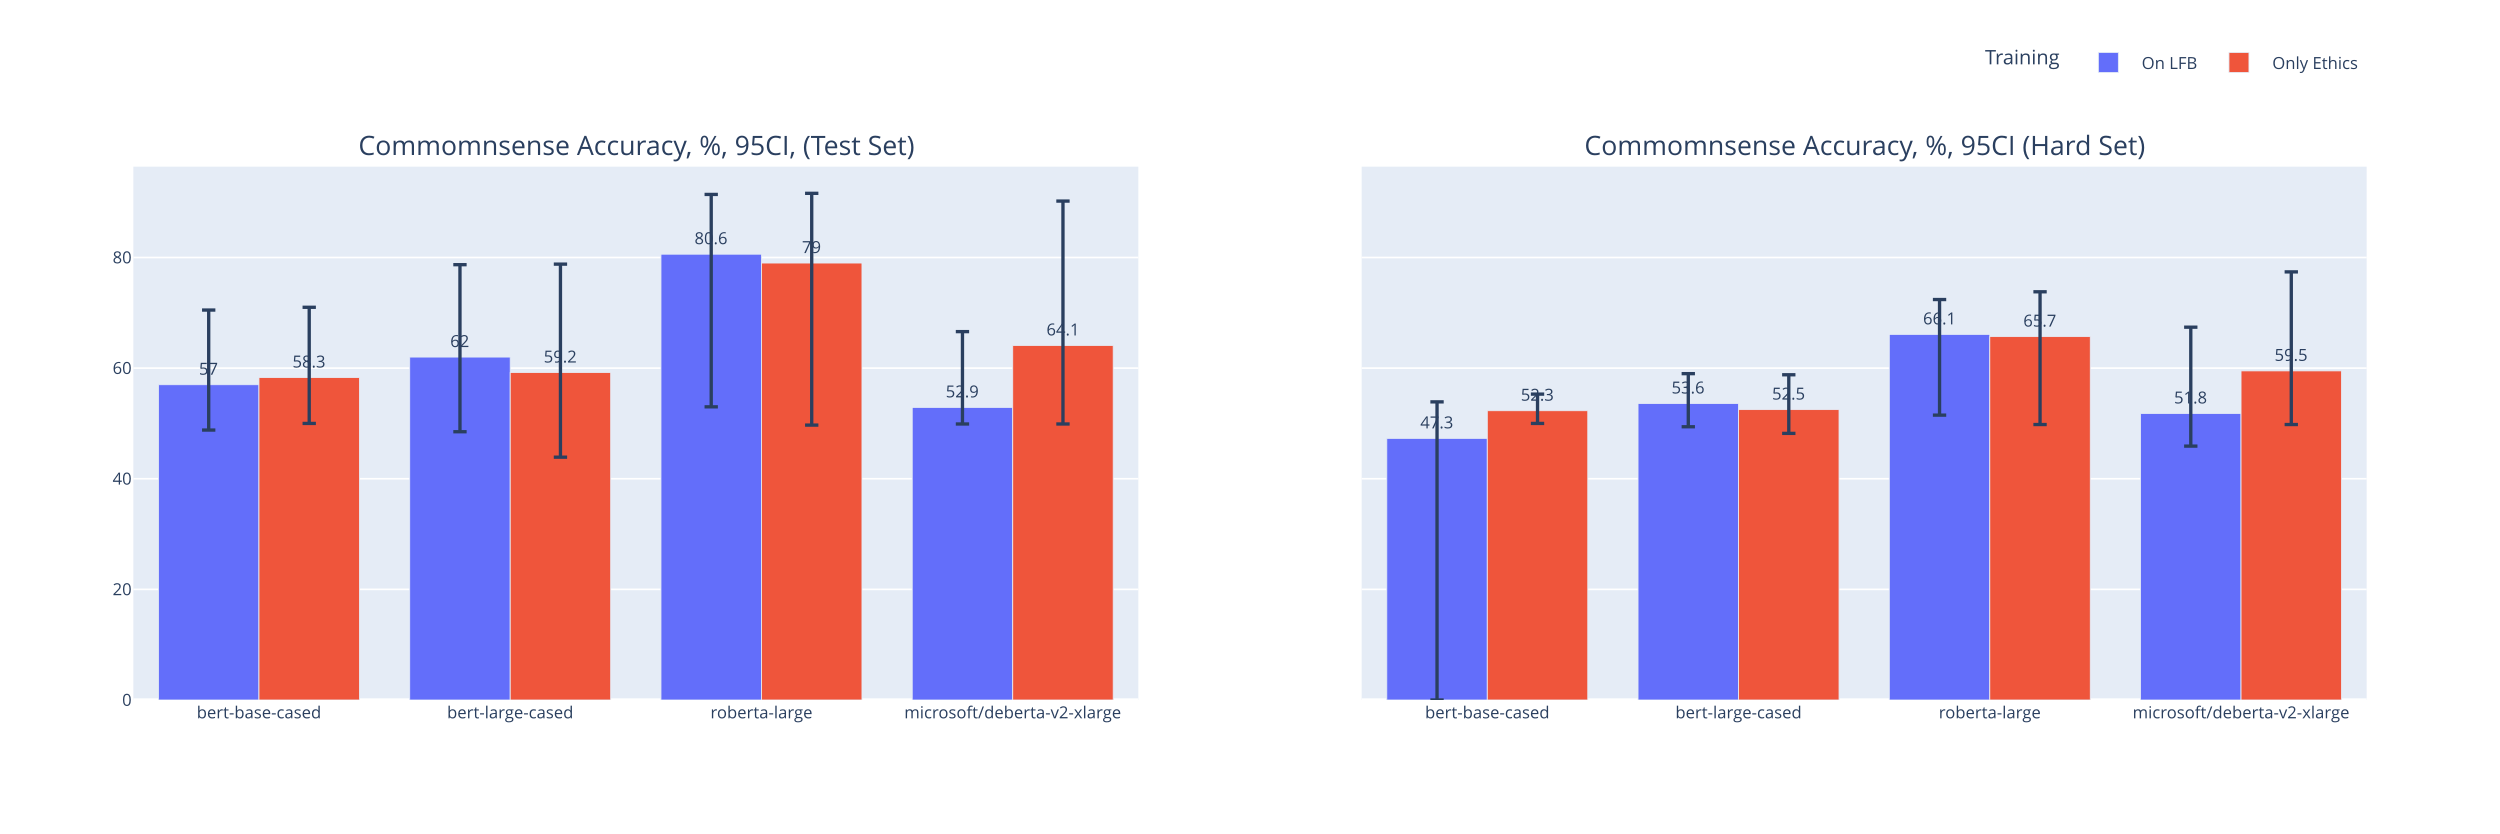
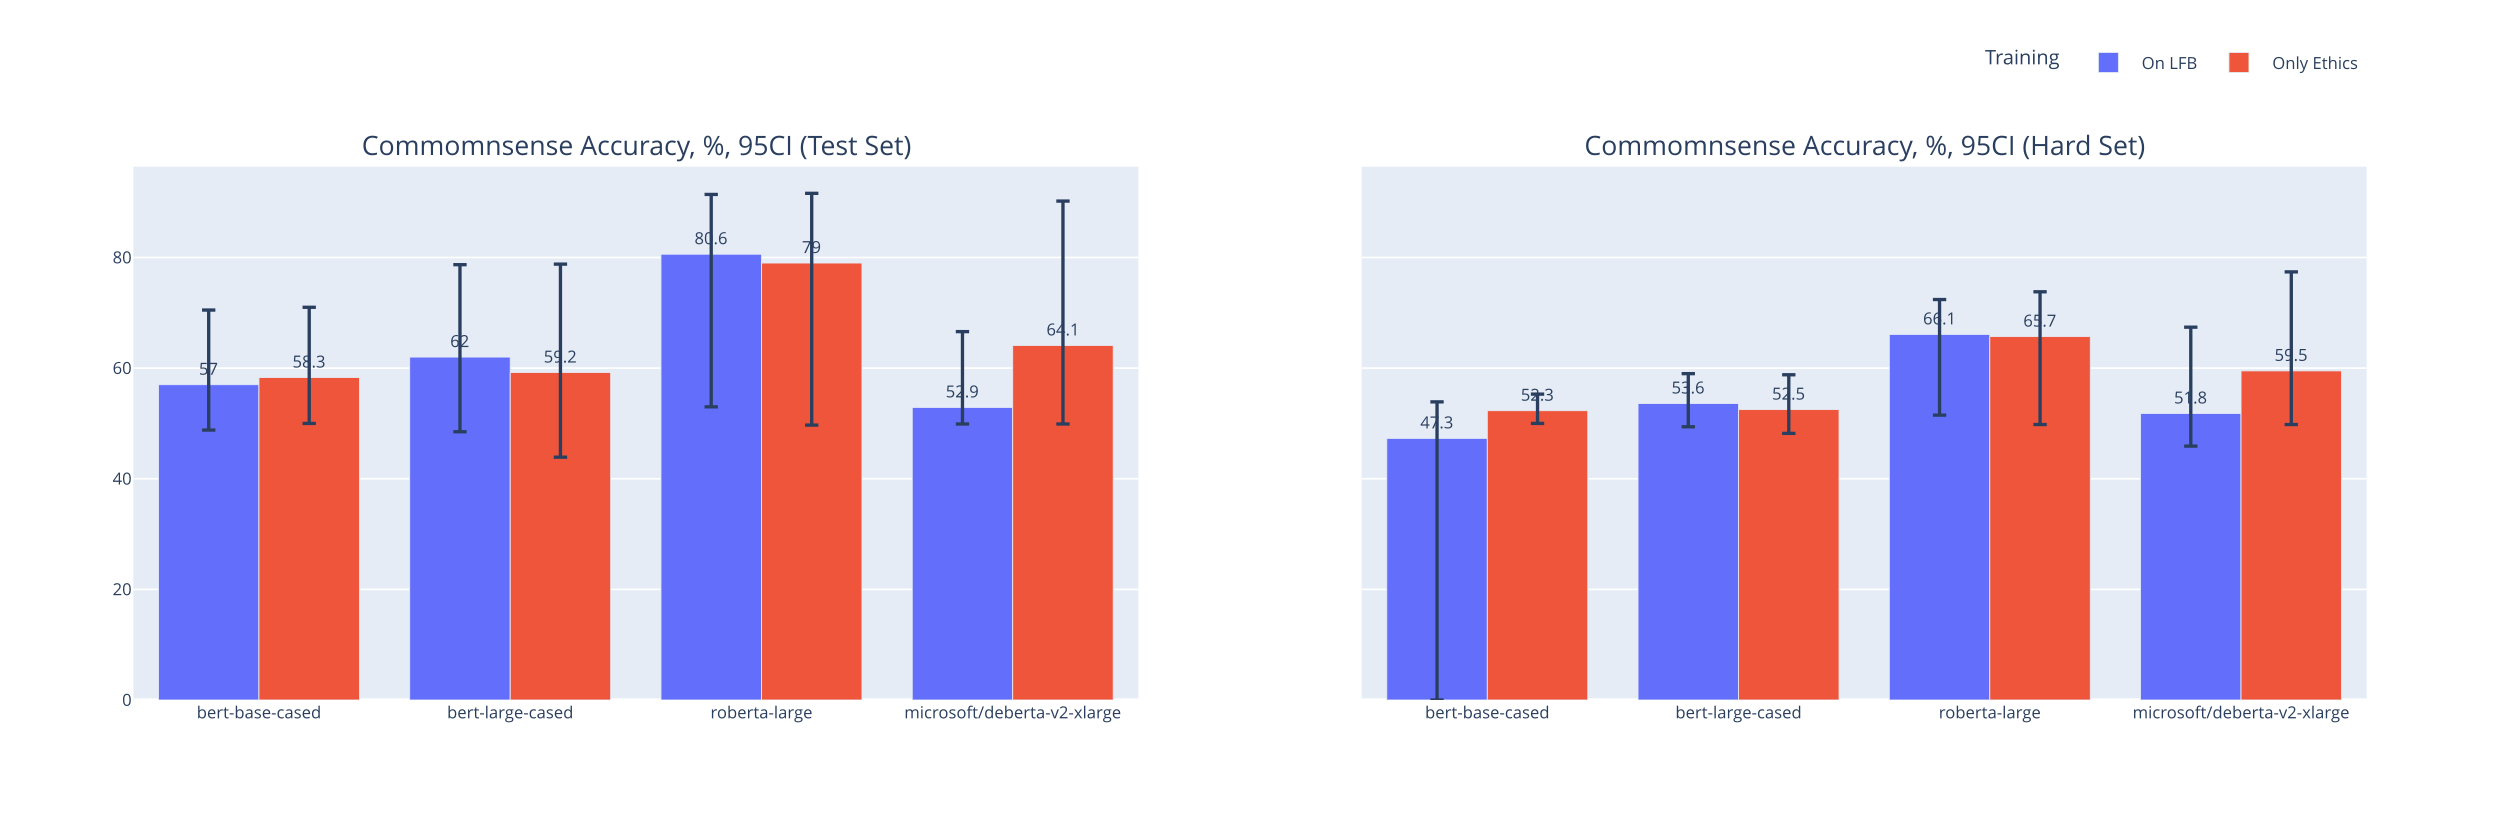
<svg xmlns="http://www.w3.org/2000/svg" class="main-svg" width="1500" height="500" style="" viewBox="0 0 1500 500">
  <rect x="0" y="0" width="1500" height="500" style="fill: rgb(255, 255, 255); fill-opacity: 1;" />
-   <defs id="defs-539565">
+   <defs id="defs-56abe0">
    <g class="clips">
-       <clipPath id="clip539565xyplot" class="plotclip">
+       <clipPath id="clip56abe0xyplot" class="plotclip">
        <rect width="603" height="320" />
      </clipPath>
-       <clipPath id="clip539565x2y2plot" class="plotclip">
+       <clipPath id="clip56abe0x2y2plot" class="plotclip">
        <rect width="603" height="320" />
      </clipPath>
-       <clipPath class="axesclip" id="clip539565x">
+       <clipPath class="axesclip" id="clip56abe0x">
        <rect x="80" y="0" width="603" height="500" />
      </clipPath>
-       <clipPath class="axesclip" id="clip539565y">
+       <clipPath class="axesclip" id="clip56abe0y">
        <rect x="0" y="100" width="1500" height="320" />
      </clipPath>
-       <clipPath class="axesclip" id="clip539565xy">
+       <clipPath class="axesclip" id="clip56abe0xy">
        <rect x="80" y="100" width="603" height="320" />
      </clipPath>
-       <clipPath class="axesclip" id="clip539565y2">
+       <clipPath class="axesclip" id="clip56abe0y2">
        <rect x="0" y="100" width="1500" height="320" />
      </clipPath>
-       <clipPath class="axesclip" id="clip539565xy2">
+       <clipPath class="axesclip" id="clip56abe0xy2">
        <rect x="80" y="100" width="603" height="320" />
      </clipPath>
-       <clipPath class="axesclip" id="clip539565x2">
+       <clipPath class="axesclip" id="clip56abe0x2">
        <rect x="817" y="0" width="603" height="500" />
      </clipPath>
-       <clipPath class="axesclip" id="clip539565x2y">
+       <clipPath class="axesclip" id="clip56abe0x2y">
        <rect x="817" y="100" width="603" height="320" />
      </clipPath>
-       <clipPath class="axesclip" id="clip539565x2y2">
+       <clipPath class="axesclip" id="clip56abe0x2y2">
        <rect x="817" y="100" width="603" height="320" />
      </clipPath>
    </g>
    <g class="gradients" />
    <g class="patterns" />
  </defs>
  <g class="bglayer">
    <rect class="bg" x="80" y="100" width="603" height="320" style="fill: rgb(229, 236, 246); fill-opacity: 1; stroke-width: 0;" />
    <rect class="bg" x="817" y="100" width="603" height="320" style="fill: rgb(229, 236, 246); fill-opacity: 1; stroke-width: 0;" />
  </g>
  <g class="layer-below">
    <g class="imagelayer" />
    <g class="shapelayer" />
  </g>
  <g class="cartesianlayer">
    <g class="subplot xy">
      <g class="layer-subplot">
        <g class="shapelayer" />
        <g class="imagelayer" />
      </g>
      <g class="minor-gridlayer">
        <g class="x" />
        <g class="y" />
      </g>
      <g class="gridlayer">
        <g class="x" />
        <g class="y">
          <path class="ygrid crisp" transform="translate(0,353.62)" d="M80,0h603" style="stroke: rgb(255, 255, 255); stroke-opacity: 1; stroke-width: 1px;" />
          <path class="ygrid crisp" transform="translate(0,287.25)" d="M80,0h603" style="stroke: rgb(255, 255, 255); stroke-opacity: 1; stroke-width: 1px;" />
          <path class="ygrid crisp" transform="translate(0,220.87)" d="M80,0h603" style="stroke: rgb(255, 255, 255); stroke-opacity: 1; stroke-width: 1px;" />
          <path class="ygrid crisp" transform="translate(0,154.5)" d="M80,0h603" style="stroke: rgb(255, 255, 255); stroke-opacity: 1; stroke-width: 1px;" />
        </g>
      </g>
      <g class="zerolinelayer">
        <path class="yzl zl crisp" transform="translate(0,420)" d="M80,0h603" style="stroke: rgb(255, 255, 255); stroke-opacity: 1; stroke-width: 2px;" />
      </g>
      <g class="layer-between">
        <g class="shapelayer" />
        <g class="imagelayer" />
      </g>
      <path class="xlines-below" />
      <path class="ylines-below" />
      <g class="overlines-below" />
      <g class="xaxislayer-below" />
      <g class="yaxislayer-below" />
      <g class="overaxes-below" />
      <g class="overplot">
-         <g class="xy" transform="translate(80,100)" clip-path="url(#clip539565xyplot)">
+         <g class="xy" transform="translate(80,100)" clip-path="url(#clip56abe0xyplot)">
          <g class="barlayer mlayer">
            <g class="trace bars" style="opacity: 1;">
              <g class="points">
                <g class="point">
                  <path d="M15.07,320V130.83H75.38V320Z" style="vector-effect: none; opacity: 1; stroke-width: 0.5px; fill: rgb(99, 110, 250); fill-opacity: 1; stroke: rgb(229, 236, 246); stroke-opacity: 1;" />
                  <text class="bartext bartext-outside" text-anchor="middle" data-notex="1" x="0" y="0" style="font-family: 'Open Sans', verdana, arial, sans-serif; font-size: 10px; fill: rgb(42, 63, 95); fill-opacity: 1; white-space: pre;" transform="translate(45.08437,124.83)">57</text>
                </g>
                <g class="point">
                  <path d="M165.83,320V114.24H226.13V320Z" style="vector-effect: none; opacity: 1; stroke-width: 0.5px; fill: rgb(99, 110, 250); fill-opacity: 1; stroke: rgb(229, 236, 246); stroke-opacity: 1;" />
                  <text class="bartext bartext-outside" text-anchor="middle" data-notex="1" x="0" y="0" style="font-family: 'Open Sans', verdana, arial, sans-serif; font-size: 10px; fill: rgb(42, 63, 95); fill-opacity: 1; white-space: pre;" transform="translate(195.8394,108.24)">62</text>
                </g>
                <g class="point">
                  <path d="M316.58,320V52.51H376.88V320Z" style="vector-effect: none; opacity: 1; stroke-width: 0.5px; fill: rgb(99, 110, 250); fill-opacity: 1; stroke: rgb(229, 236, 246); stroke-opacity: 1;" />
                  <text class="bartext bartext-outside" text-anchor="middle" data-notex="1" x="0" y="0" style="font-family: 'Open Sans', verdana, arial, sans-serif; font-size: 10px; fill: rgb(42, 63, 95); fill-opacity: 1; white-space: pre;" transform="translate(346.5894,46.51)">80.6</text>
                </g>
                <g class="point">
                  <path d="M467.33,320V144.44H527.63V320Z" style="vector-effect: none; opacity: 1; stroke-width: 0.5px; fill: rgb(99, 110, 250); fill-opacity: 1; stroke: rgb(229, 236, 246); stroke-opacity: 1;" />
                  <text class="bartext bartext-outside" text-anchor="middle" data-notex="1" x="0" y="0" style="font-family: 'Open Sans', verdana, arial, sans-serif; font-size: 10px; fill: rgb(42, 63, 95); fill-opacity: 1; white-space: pre;" transform="translate(497.3394,138.44)">52.9</text>
                </g>
              </g>
              <g class="errorbar">
                <path class="yerror" d="M41.22,86.03h8m-4,0V158.04m-4,0h8" style="vector-effect: none; stroke-width: 2px; stroke: rgb(42, 63, 95); stroke-opacity: 1;" />
              </g>
              <g class="errorbar">
                <path class="yerror" d="M191.98,58.81h8m-4,0V159.04m-4,0h8" style="vector-effect: none; stroke-width: 2px; stroke: rgb(42, 63, 95); stroke-opacity: 1;" />
              </g>
              <g class="errorbar">
                <path class="yerror" d="M342.73,16.66h8m-4,0V144.1m-4,0h8" style="vector-effect: none; stroke-width: 2px; stroke: rgb(42, 63, 95); stroke-opacity: 1;" />
              </g>
              <g class="errorbar">
                <path class="yerror" d="M493.48,98.97h8m-4,0V154.39m-4,0h8" style="vector-effect: none; stroke-width: 2px; stroke: rgb(42, 63, 95); stroke-opacity: 1;" />
              </g>
            </g>
            <g class="trace bars" style="opacity: 1;">
              <g class="points">
                <g class="point">
                  <path d="M75.38,320V126.52H135.68V320Z" style="vector-effect: none; opacity: 1; stroke-width: 0.5px; fill: rgb(239, 85, 59); fill-opacity: 1; stroke: rgb(229, 236, 246); stroke-opacity: 1;" />
                  <text class="bartext bartext-outside" text-anchor="middle" data-notex="1" x="0" y="0" style="font-family: 'Open Sans', verdana, arial, sans-serif; font-size: 10px; fill: rgb(42, 63, 95); fill-opacity: 1; white-space: pre;" transform="translate(105.3894,120.52)">58.3</text>
                </g>
                <g class="point">
                  <path d="M226.13,320V123.53H286.42V320Z" style="vector-effect: none; opacity: 1; stroke-width: 0.5px; fill: rgb(239, 85, 59); fill-opacity: 1; stroke: rgb(229, 236, 246); stroke-opacity: 1;" />
                  <text class="bartext bartext-outside" text-anchor="middle" data-notex="1" x="0" y="0" style="font-family: 'Open Sans', verdana, arial, sans-serif; font-size: 10px; fill: rgb(42, 63, 95); fill-opacity: 1; white-space: pre;" transform="translate(256.1344,117.53)">59.2</text>
                </g>
                <g class="point">
                  <path d="M376.88,320V57.82H437.18V320Z" style="vector-effect: none; opacity: 1; stroke-width: 0.5px; fill: rgb(239, 85, 59); fill-opacity: 1; stroke: rgb(229, 236, 246); stroke-opacity: 1;" />
                  <text class="bartext bartext-outside" text-anchor="middle" data-notex="1" x="0" y="0" style="font-family: 'Open Sans', verdana, arial, sans-serif; font-size: 10px; fill: rgb(42, 63, 95); fill-opacity: 1; white-space: pre;" transform="translate(406.8894,51.82)">79</text>
                </g>
                <g class="point">
                  <path d="M527.63,320V107.27H587.92V320Z" style="vector-effect: none; opacity: 1; stroke-width: 0.5px; fill: rgb(239, 85, 59); fill-opacity: 1; stroke: rgb(229, 236, 246); stroke-opacity: 1;" />
                  <text class="bartext bartext-outside" text-anchor="middle" data-notex="1" x="0" y="0" style="font-family: 'Open Sans', verdana, arial, sans-serif; font-size: 10px; fill: rgb(42, 63, 95); fill-opacity: 1; white-space: pre;" transform="translate(557.775,101.27)">64.1</text>
                </g>
              </g>
              <g class="errorbar">
                <path class="yerror" d="M101.53,84.37h8m-4,0V154.06m-4,0h8" style="vector-effect: none; stroke-width: 2px; stroke: rgb(42, 63, 95); stroke-opacity: 1;" />
              </g>
              <g class="errorbar">
                <path class="yerror" d="M252.27,58.48h8m-4,0V174.31m-4,0h8" style="vector-effect: none; stroke-width: 2px; stroke: rgb(42, 63, 95); stroke-opacity: 1;" />
              </g>
              <g class="errorbar">
                <path class="yerror" d="M403.03,16h8m-4,0V155.06m-4,0h8" style="vector-effect: none; stroke-width: 2px; stroke: rgb(42, 63, 95); stroke-opacity: 1;" />
              </g>
              <g class="errorbar">
                <path class="yerror" d="M553.78,20.65h8m-4,0V154.39m-4,0h8" style="vector-effect: none; stroke-width: 2px; stroke: rgb(42, 63, 95); stroke-opacity: 1;" />
              </g>
            </g>
          </g>
        </g>
      </g>
      <path class="xlines-above crisp" d="M0,0" style="fill: none;" />
      <path class="ylines-above crisp" d="M0,0" style="fill: none;" />
      <g class="overlines-above" />
      <g class="xaxislayer-above">
        <g class="xtick">
          <text text-anchor="middle" x="0" y="431" transform="translate(155.38,0)" style="font-family: 'Open Sans', verdana, arial, sans-serif; font-size: 10px; fill: rgb(42, 63, 95); fill-opacity: 1; white-space: pre; opacity: 1;">bert-base-cased</text>
        </g>
        <g class="xtick">
          <text text-anchor="middle" x="0" y="431" transform="translate(306.13,0)" style="font-family: 'Open Sans', verdana, arial, sans-serif; font-size: 10px; fill: rgb(42, 63, 95); fill-opacity: 1; white-space: pre; opacity: 1;">bert-large-cased</text>
        </g>
        <g class="xtick">
          <text text-anchor="middle" x="0" y="431" transform="translate(456.88,0)" style="font-family: 'Open Sans', verdana, arial, sans-serif; font-size: 10px; fill: rgb(42, 63, 95); fill-opacity: 1; white-space: pre; opacity: 1;">roberta-large</text>
        </g>
        <g class="xtick">
          <text text-anchor="middle" x="0" y="431" transform="translate(607.63,0)" style="font-family: 'Open Sans', verdana, arial, sans-serif; font-size: 10px; fill: rgb(42, 63, 95); fill-opacity: 1; white-space: pre; opacity: 1;">microsoft/deberta-v2-xlarge</text>
        </g>
      </g>
      <g class="yaxislayer-above">
        <g class="ytick">
          <text text-anchor="end" x="79" y="3.5" transform="translate(0,420)" style="font-family: 'Open Sans', verdana, arial, sans-serif; font-size: 10px; fill: rgb(42, 63, 95); fill-opacity: 1; white-space: pre; opacity: 1;">0</text>
        </g>
        <g class="ytick">
          <text text-anchor="end" x="79" y="3.5" style="font-family: 'Open Sans', verdana, arial, sans-serif; font-size: 10px; fill: rgb(42, 63, 95); fill-opacity: 1; white-space: pre; opacity: 1;" transform="translate(0,353.62)">20</text>
        </g>
        <g class="ytick">
          <text text-anchor="end" x="79" y="3.5" style="font-family: 'Open Sans', verdana, arial, sans-serif; font-size: 10px; fill: rgb(42, 63, 95); fill-opacity: 1; white-space: pre; opacity: 1;" transform="translate(0,287.25)">40</text>
        </g>
        <g class="ytick">
          <text text-anchor="end" x="79" y="3.5" style="font-family: 'Open Sans', verdana, arial, sans-serif; font-size: 10px; fill: rgb(42, 63, 95); fill-opacity: 1; white-space: pre; opacity: 1;" transform="translate(0,220.87)">60</text>
        </g>
        <g class="ytick">
          <text text-anchor="end" x="79" y="3.5" style="font-family: 'Open Sans', verdana, arial, sans-serif; font-size: 10px; fill: rgb(42, 63, 95); fill-opacity: 1; white-space: pre; opacity: 1;" transform="translate(0,154.5)">80</text>
        </g>
      </g>
      <g class="overaxes-above" />
    </g>
    <g class="subplot x2y2">
      <g class="layer-subplot">
        <g class="shapelayer" />
        <g class="imagelayer" />
      </g>
      <g class="minor-gridlayer">
        <g class="x2" />
        <g class="y2" />
      </g>
      <g class="gridlayer">
        <g class="x2" />
        <g class="y2">
          <path class="y2grid crisp" transform="translate(0,353.62)" d="M817,0h603" style="stroke: rgb(255, 255, 255); stroke-opacity: 1; stroke-width: 1px;" />
          <path class="y2grid crisp" transform="translate(0,287.25)" d="M817,0h603" style="stroke: rgb(255, 255, 255); stroke-opacity: 1; stroke-width: 1px;" />
          <path class="y2grid crisp" transform="translate(0,220.87)" d="M817,0h603" style="stroke: rgb(255, 255, 255); stroke-opacity: 1; stroke-width: 1px;" />
          <path class="y2grid crisp" transform="translate(0,154.5)" d="M817,0h603" style="stroke: rgb(255, 255, 255); stroke-opacity: 1; stroke-width: 1px;" />
        </g>
      </g>
      <g class="zerolinelayer">
        <path class="y2zl zl crisp" transform="translate(0,420)" d="M817,0h603" style="stroke: rgb(255, 255, 255); stroke-opacity: 1; stroke-width: 2px;" />
      </g>
      <g class="layer-between">
        <g class="shapelayer" />
        <g class="imagelayer" />
      </g>
      <path class="xlines-below" />
      <path class="ylines-below" />
      <g class="overlines-below" />
      <g class="xaxislayer-below" />
      <g class="yaxislayer-below" />
      <g class="overaxes-below" />
      <g class="overplot">
-         <g class="x2y2" transform="translate(817,100)" clip-path="url(#clip539565x2y2plot)">
+         <g class="x2y2" transform="translate(817,100)" clip-path="url(#clip56abe0x2y2plot)">
          <g class="barlayer mlayer">
            <g class="trace bars" style="opacity: 1;">
              <g class="points">
                <g class="point">
                  <path d="M15.07,320V163.02H75.37V320Z" style="vector-effect: none; opacity: 1; stroke-width: 0.5px; fill: rgb(99, 110, 250); fill-opacity: 1; stroke: rgb(229, 236, 246); stroke-opacity: 1;" />
                  <text class="bartext bartext-outside" text-anchor="middle" data-notex="1" x="0" y="0" style="font-family: 'Open Sans', verdana, arial, sans-serif; font-size: 10px; fill: rgb(42, 63, 95); fill-opacity: 1; white-space: pre;" transform="translate(45.07937,157.02)">47.3</text>
                </g>
                <g class="point">
                  <path d="M165.82,320V142.11H226.12V320Z" style="vector-effect: none; opacity: 1; stroke-width: 0.5px; fill: rgb(99, 110, 250); fill-opacity: 1; stroke: rgb(229, 236, 246); stroke-opacity: 1;" />
                  <text class="bartext bartext-outside" text-anchor="middle" data-notex="1" x="0" y="0" style="font-family: 'Open Sans', verdana, arial, sans-serif; font-size: 10px; fill: rgb(42, 63, 95); fill-opacity: 1; white-space: pre;" transform="translate(195.8294,136.11)">53.6</text>
                </g>
                <g class="point">
                  <path d="M316.57,320V100.63H376.87V320Z" style="vector-effect: none; opacity: 1; stroke-width: 0.5px; fill: rgb(99, 110, 250); fill-opacity: 1; stroke: rgb(229, 236, 246); stroke-opacity: 1;" />
                  <text class="bartext bartext-outside" text-anchor="middle" data-notex="1" x="0" y="0" style="font-family: 'Open Sans', verdana, arial, sans-serif; font-size: 10px; fill: rgb(42, 63, 95); fill-opacity: 1; white-space: pre;" transform="translate(346.72,94.63)">66.1</text>
                </g>
                <g class="point">
                  <path d="M467.32,320V148.09H527.62V320Z" style="vector-effect: none; opacity: 1; stroke-width: 0.5px; fill: rgb(99, 110, 250); fill-opacity: 1; stroke: rgb(229, 236, 246); stroke-opacity: 1;" />
                  <text class="bartext bartext-outside" text-anchor="middle" data-notex="1" x="0" y="0" style="font-family: 'Open Sans', verdana, arial, sans-serif; font-size: 10px; fill: rgb(42, 63, 95); fill-opacity: 1; white-space: pre;" transform="translate(497.3294,142.09)">51.8</text>
                </g>
              </g>
              <g class="errorbar">
                <path class="yerror" d="M41.22,141.12h8m-4,0V320m-4,0h8" style="vector-effect: none; stroke-width: 2px; stroke: rgb(42, 63, 95); stroke-opacity: 1;" />
              </g>
              <g class="errorbar">
                <path class="yerror" d="M191.97,124.19h8m-4,0V156.05m-4,0h8" style="vector-effect: none; stroke-width: 2px; stroke: rgb(42, 63, 95); stroke-opacity: 1;" />
              </g>
              <g class="errorbar">
                <path class="yerror" d="M342.73,79.72h8m-4,0V149.08m-4,0h8" style="vector-effect: none; stroke-width: 2px; stroke: rgb(42, 63, 95); stroke-opacity: 1;" />
              </g>
              <g class="errorbar">
                <path class="yerror" d="M493.47,96.31h8m-4,0V167.67m-4,0h8" style="vector-effect: none; stroke-width: 2px; stroke: rgb(42, 63, 95); stroke-opacity: 1;" />
              </g>
            </g>
            <g class="trace bars" style="opacity: 1;">
              <g class="points">
                <g class="point">
                  <path d="M75.37,320V146.43H135.67V320Z" style="vector-effect: none; opacity: 1; stroke-width: 0.5px; fill: rgb(239, 85, 59); fill-opacity: 1; stroke: rgb(229, 236, 246); stroke-opacity: 1;" />
                  <text class="bartext bartext-outside" text-anchor="middle" data-notex="1" x="0" y="0" style="font-family: 'Open Sans', verdana, arial, sans-serif; font-size: 10px; fill: rgb(42, 63, 95); fill-opacity: 1; white-space: pre;" transform="translate(105.3794,140.43)">52.3</text>
                </g>
                <g class="point">
                  <path d="M226.12,320V145.76H286.42V320Z" style="vector-effect: none; opacity: 1; stroke-width: 0.5px; fill: rgb(239, 85, 59); fill-opacity: 1; stroke: rgb(229, 236, 246); stroke-opacity: 1;" />
                  <text class="bartext bartext-outside" text-anchor="middle" data-notex="1" x="0" y="0" style="font-family: 'Open Sans', verdana, arial, sans-serif; font-size: 10px; fill: rgb(42, 63, 95); fill-opacity: 1; white-space: pre;" transform="translate(256.1294,139.76)">52.5</text>
                </g>
                <g class="point">
                  <path d="M376.87,320V101.96H437.17V320Z" style="vector-effect: none; opacity: 1; stroke-width: 0.5px; fill: rgb(239, 85, 59); fill-opacity: 1; stroke: rgb(229, 236, 246); stroke-opacity: 1;" />
                  <text class="bartext bartext-outside" text-anchor="middle" data-notex="1" x="0" y="0" style="font-family: 'Open Sans', verdana, arial, sans-serif; font-size: 10px; fill: rgb(42, 63, 95); fill-opacity: 1; white-space: pre;" transform="translate(406.8794,95.96)">65.7</text>
                </g>
                <g class="point">
                  <path d="M527.62,320V122.53H587.92V320Z" style="vector-effect: none; opacity: 1; stroke-width: 0.5px; fill: rgb(239, 85, 59); fill-opacity: 1; stroke: rgb(229, 236, 246); stroke-opacity: 1;" />
                  <text class="bartext bartext-outside" text-anchor="middle" data-notex="1" x="0" y="0" style="font-family: 'Open Sans', verdana, arial, sans-serif; font-size: 10px; fill: rgb(42, 63, 95); fill-opacity: 1; white-space: pre;" transform="translate(557.6294,116.53)">59.5</text>
                </g>
              </g>
              <g class="errorbar">
                <path class="yerror" d="M101.52,136.47h8m-4,0V154.06m-4,0h8" style="vector-effect: none; stroke-width: 2px; stroke: rgb(42, 63, 95); stroke-opacity: 1;" />
              </g>
              <g class="errorbar">
                <path class="yerror" d="M252.27,124.86h8m-4,0V160.03m-4,0h8" style="vector-effect: none; stroke-width: 2px; stroke: rgb(42, 63, 95); stroke-opacity: 1;" />
              </g>
              <g class="errorbar">
                <path class="yerror" d="M403.03,75.07h8m-4,0V154.72m-4,0h8" style="vector-effect: none; stroke-width: 2px; stroke: rgb(42, 63, 95); stroke-opacity: 1;" />
              </g>
              <g class="errorbar">
                <path class="yerror" d="M553.77,63.13h8m-4,0V154.72m-4,0h8" style="vector-effect: none; stroke-width: 2px; stroke: rgb(42, 63, 95); stroke-opacity: 1;" />
              </g>
            </g>
          </g>
        </g>
      </g>
      <path class="xlines-above crisp" d="M0,0" style="fill: none;" />
      <path class="ylines-above crisp" d="M0,0" style="fill: none;" />
      <g class="overlines-above" />
      <g class="xaxislayer-above">
        <g class="x2tick">
          <text text-anchor="middle" x="0" y="431" transform="translate(892.37,0)" style="font-family: 'Open Sans', verdana, arial, sans-serif; font-size: 10px; fill: rgb(42, 63, 95); fill-opacity: 1; white-space: pre; opacity: 1;">bert-base-cased</text>
        </g>
        <g class="x2tick">
          <text text-anchor="middle" x="0" y="431" transform="translate(1043.12,0)" style="font-family: 'Open Sans', verdana, arial, sans-serif; font-size: 10px; fill: rgb(42, 63, 95); fill-opacity: 1; white-space: pre; opacity: 1;">bert-large-cased</text>
        </g>
        <g class="x2tick">
          <text text-anchor="middle" x="0" y="431" transform="translate(1193.87,0)" style="font-family: 'Open Sans', verdana, arial, sans-serif; font-size: 10px; fill: rgb(42, 63, 95); fill-opacity: 1; white-space: pre; opacity: 1;">roberta-large</text>
        </g>
        <g class="x2tick">
          <text text-anchor="middle" x="0" y="431" transform="translate(1344.62,0)" style="font-family: 'Open Sans', verdana, arial, sans-serif; font-size: 10px; fill: rgb(42, 63, 95); fill-opacity: 1; white-space: pre; opacity: 1;">microsoft/deberta-v2-xlarge</text>
        </g>
      </g>
      <g class="yaxislayer-above" />
      <g class="overaxes-above" />
    </g>
  </g>
  <g class="polarlayer" />
  <g class="smithlayer" />
  <g class="ternarylayer" />
  <g class="geolayer" />
  <g class="funnelarealayer" />
  <g class="pielayer" />
  <g class="iciclelayer" />
  <g class="treemaplayer" />
  <g class="sunburstlayer" />
  <g class="glimages" />
-   <defs id="topdefs-539565">
+   <defs id="topdefs-56abe0">
    <g class="clips" />
-     <clipPath id="legend539565">
+     <clipPath id="legend56abe0">
      <rect width="231" height="29" x="0" y="0" />
    </clipPath>
  </defs>
  <g class="layer-above">
    <g class="imagelayer" />
    <g class="shapelayer" />
  </g>
  <g class="infolayer">
    <g class="legend" pointer-events="all" transform="translate(1189,23)">
      <rect class="bg" shape-rendering="crispEdges" style="stroke: rgb(68, 68, 68); stroke-opacity: 1; fill: rgb(255, 255, 255); fill-opacity: 1; stroke-width: 0px;" width="231" height="29" x="0" y="0" />
-       <g class="scrollbox" transform="" clip-path="url(#legend539565)">
+       <g class="scrollbox" transform="" clip-path="url(#legend56abe0)">
        <text class="legendtitletext" text-anchor="start" x="2" y="15.6" style="font-family: 'Open Sans', verdana, arial, sans-serif; font-size: 12px; fill: rgb(42, 63, 95); fill-opacity: 1; white-space: pre;">Training</text>
        <g class="groups" transform="">
          <g class="traces" transform="translate(56.01562,14.5)" style="opacity: 1;">
            <text class="legendtext" text-anchor="start" x="40" y="3.9" style="font-family: 'Open Sans', verdana, arial, sans-serif; font-size: 10px; fill: rgb(42, 63, 95); fill-opacity: 1; white-space: pre;">On LFB</text>
            <g class="layers" style="opacity: 1;">
              <g class="legendfill" />
              <g class="legendlines" />
              <g class="legendsymbols">
                <g class="legendpoints">
                  <path class="legendundefined" d="M6,6H-6V-6H6Z" transform="translate(20,0)" style="stroke-width: 0.5px; fill: rgb(99, 110, 250); fill-opacity: 1; stroke: rgb(229, 236, 246); stroke-opacity: 1;" />
                </g>
              </g>
            </g>
            <rect class="legendtoggle" x="0" y="-9.5" width="75.859" height="19" style="fill: rgb(0, 0, 0); fill-opacity: 0;" />
          </g>
        </g>
        <g class="groups" transform="translate(78.35938,0)">
          <g class="traces" transform="translate(56.01562,14.5)" style="opacity: 1;">
            <text class="legendtext" text-anchor="start" x="40" y="3.9" style="font-family: 'Open Sans', verdana, arial, sans-serif; font-size: 10px; fill: rgb(42, 63, 95); fill-opacity: 1; white-space: pre;">Only Ethics</text>
            <g class="layers" style="opacity: 1;">
              <g class="legendfill" />
              <g class="legendlines" />
              <g class="legendsymbols">
                <g class="legendpoints">
                  <path class="legendundefined" d="M6,6H-6V-6H6Z" transform="translate(20,0)" style="stroke-width: 0.5px; fill: rgb(239, 85, 59); fill-opacity: 1; stroke: rgb(229, 236, 246); stroke-opacity: 1;" />
                </g>
              </g>
            </g>
            <rect class="legendtoggle" x="0" y="-9.5" width="94.125" height="19" style="fill: rgb(0, 0, 0); fill-opacity: 0;" />
          </g>
        </g>
      </g>
      <rect class="scrollbar" rx="20" ry="3" width="0" height="0" style="fill: rgb(128, 139, 164); fill-opacity: 1;" x="0" y="0" />
    </g>
    <g class="g-gtitle" />
    <g class="g-xtitle" />
    <g class="g-x2title" />
    <g class="g-ytitle" />
    <g class="g-y2title" />
    <g class="annotation" data-index="0" style="opacity: 1;">
      <g class="annotation-text-g" transform="rotate(0,381.5,87)">
-         <g class="cursor-pointer" transform="translate(212,74)">
-           <rect class="bg" x="0.5" y="0.5" width="339" height="25" style="stroke-width: 1px; stroke: rgb(0, 0, 0); stroke-opacity: 0; fill: rgb(0, 0, 0); fill-opacity: 0;" />
-           <text class="annotation-text" text-anchor="middle" x="169.891" y="19" style="font-family: 'Open Sans', verdana, arial, sans-serif; font-size: 16px; fill: rgb(42, 63, 95); fill-opacity: 1; white-space: pre;">Commomnsense Accuracy, %, 95CI, (Test Set)</text>
+         <g class="cursor-pointer" transform="translate(214,74)">
+           <rect class="bg" x="0.5" y="0.5" width="335" height="25" style="stroke-width: 1px; stroke: rgb(0, 0, 0); stroke-opacity: 0; fill: rgb(0, 0, 0); fill-opacity: 0;" />
+           <text class="annotation-text" text-anchor="middle" x="167.938" y="19" style="font-family: 'Open Sans', verdana, arial, sans-serif; font-size: 16px; fill: rgb(42, 63, 95); fill-opacity: 1; white-space: pre;">Commomnsense Accuracy, %, 95CI (Test Set)</text>
        </g>
      </g>
    </g>
    <g class="annotation" data-index="1" style="opacity: 1;">
      <g class="annotation-text-g" transform="rotate(0,1118.5,87)">
        <g class="cursor-pointer" transform="translate(948,74)">
          <rect class="bg" x="0.5" y="0.5" width="341" height="25" style="stroke-width: 1px; stroke: rgb(0, 0, 0); stroke-opacity: 0; fill: rgb(0, 0, 0); fill-opacity: 0;" />
          <text class="annotation-text" text-anchor="middle" x="170.891" y="19" style="font-family: 'Open Sans', verdana, arial, sans-serif; font-size: 16px; fill: rgb(42, 63, 95); fill-opacity: 1; white-space: pre;">Commomnsense Accuracy, %, 95CI (Hard Set)</text>
        </g>
      </g>
    </g>
  </g>
</svg>
